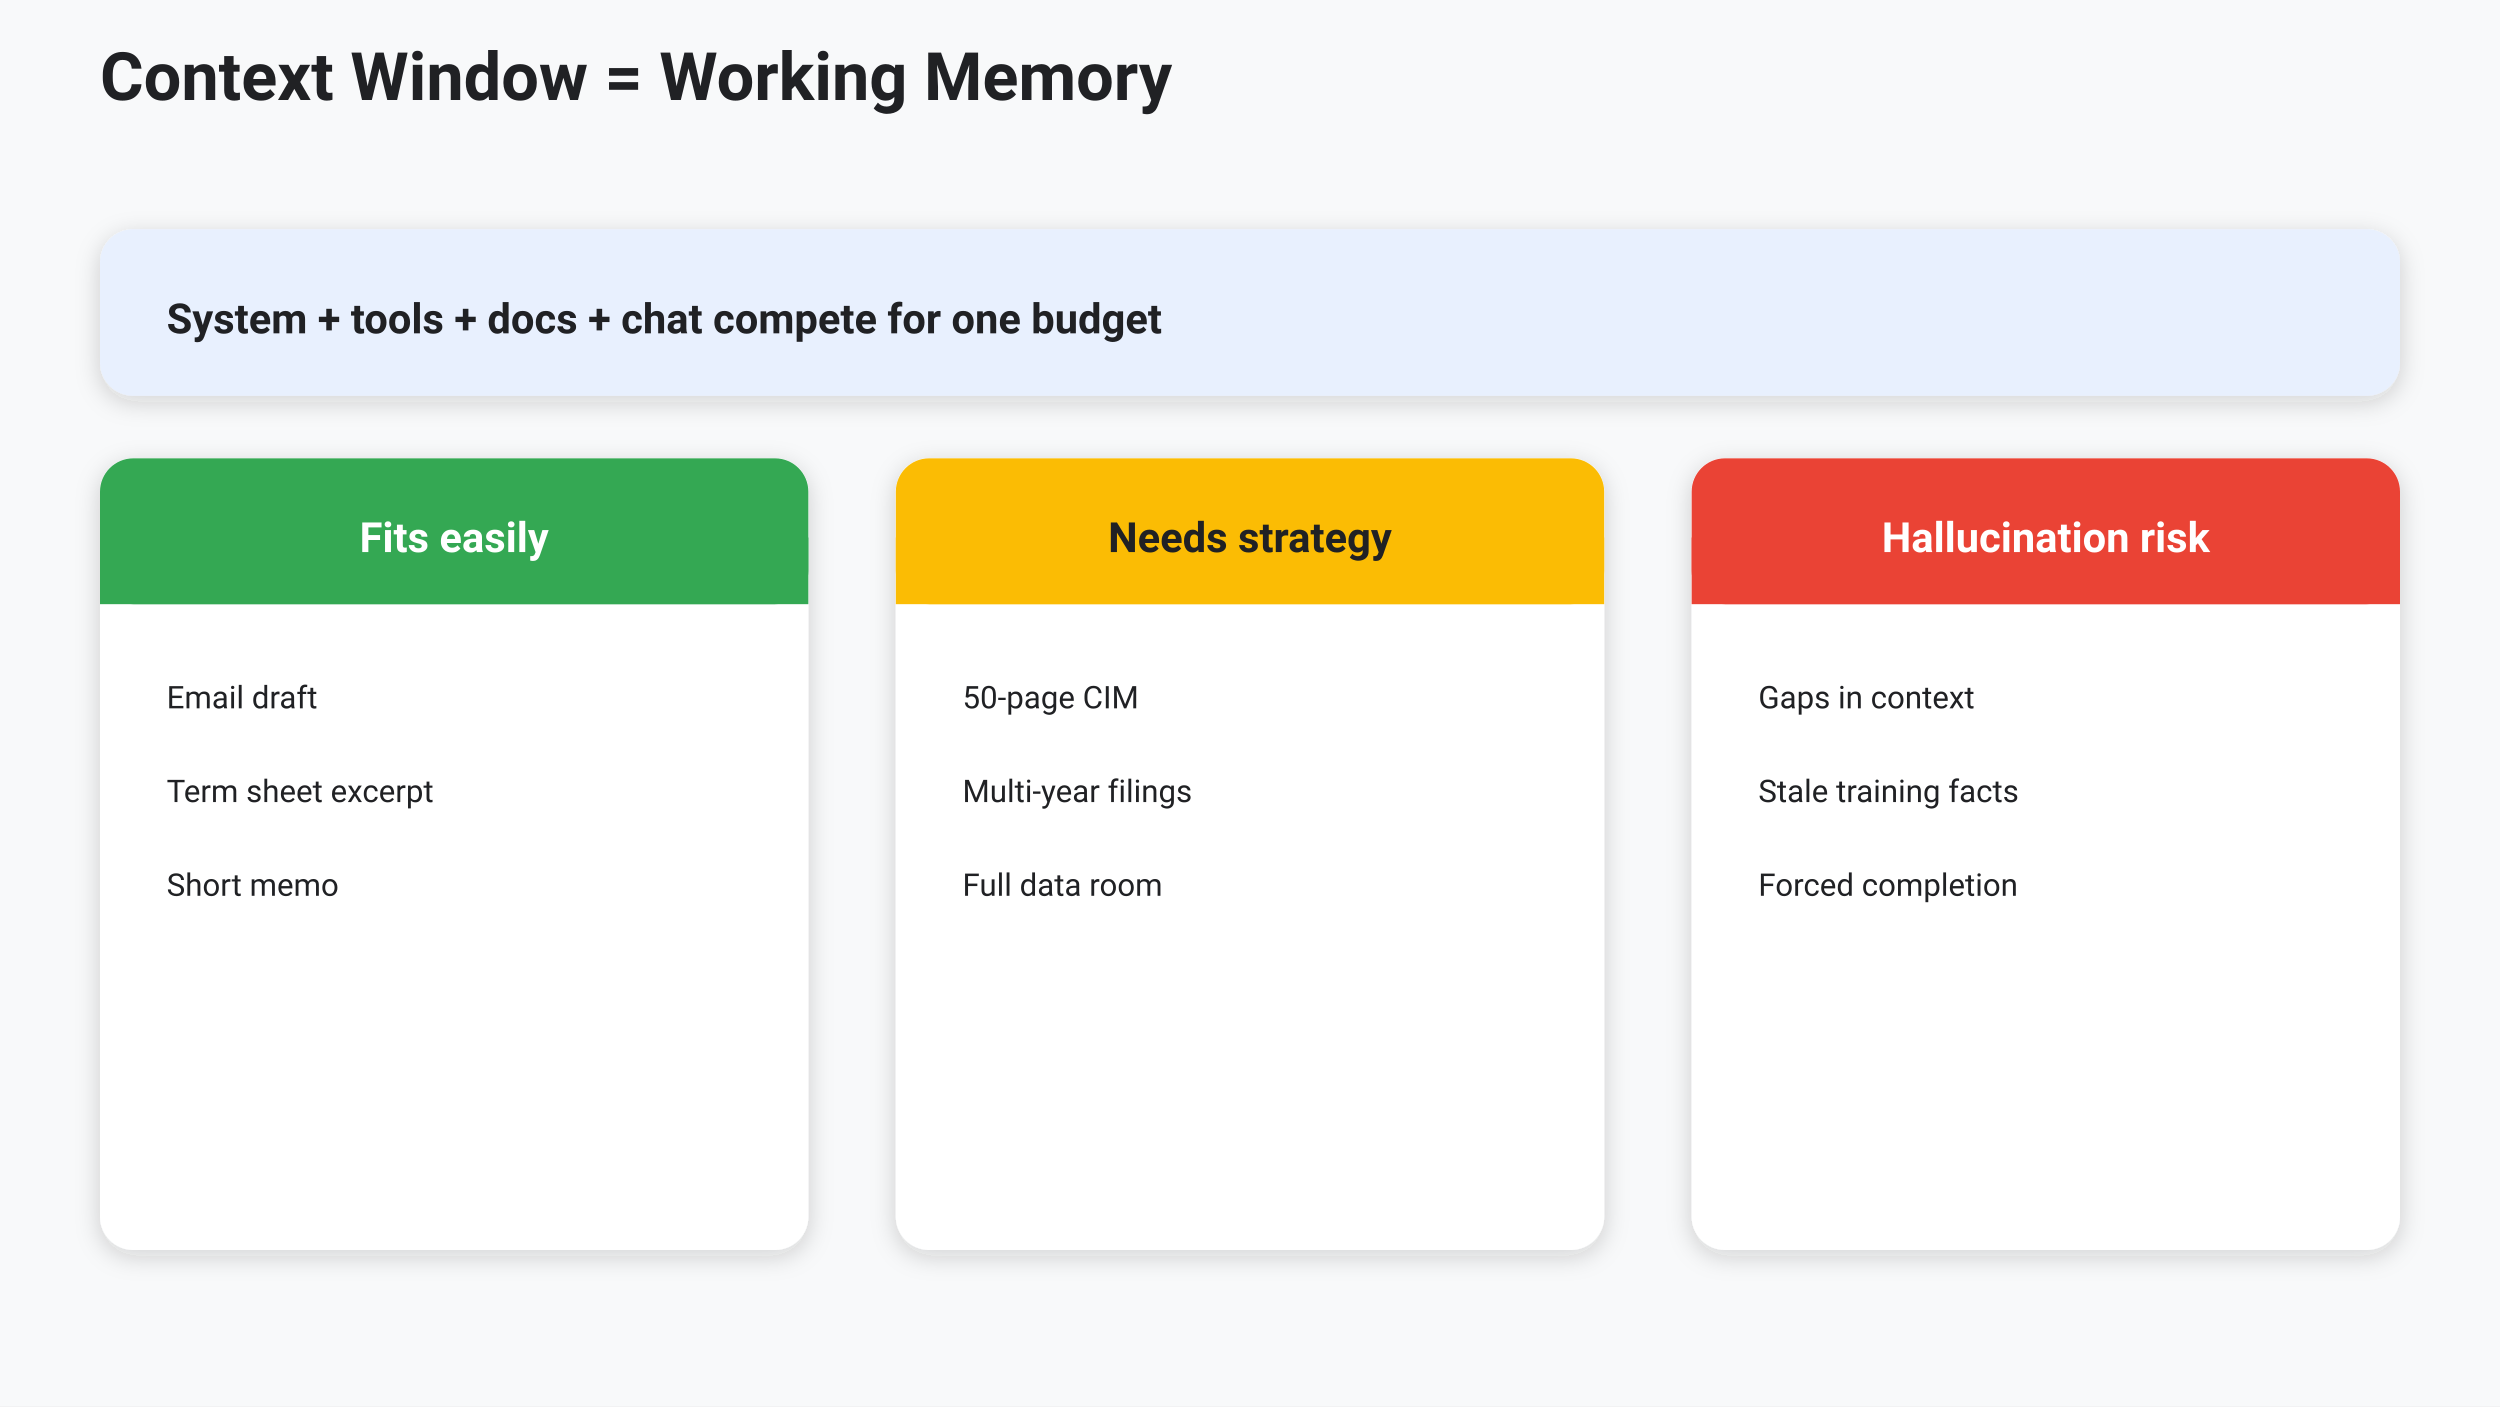
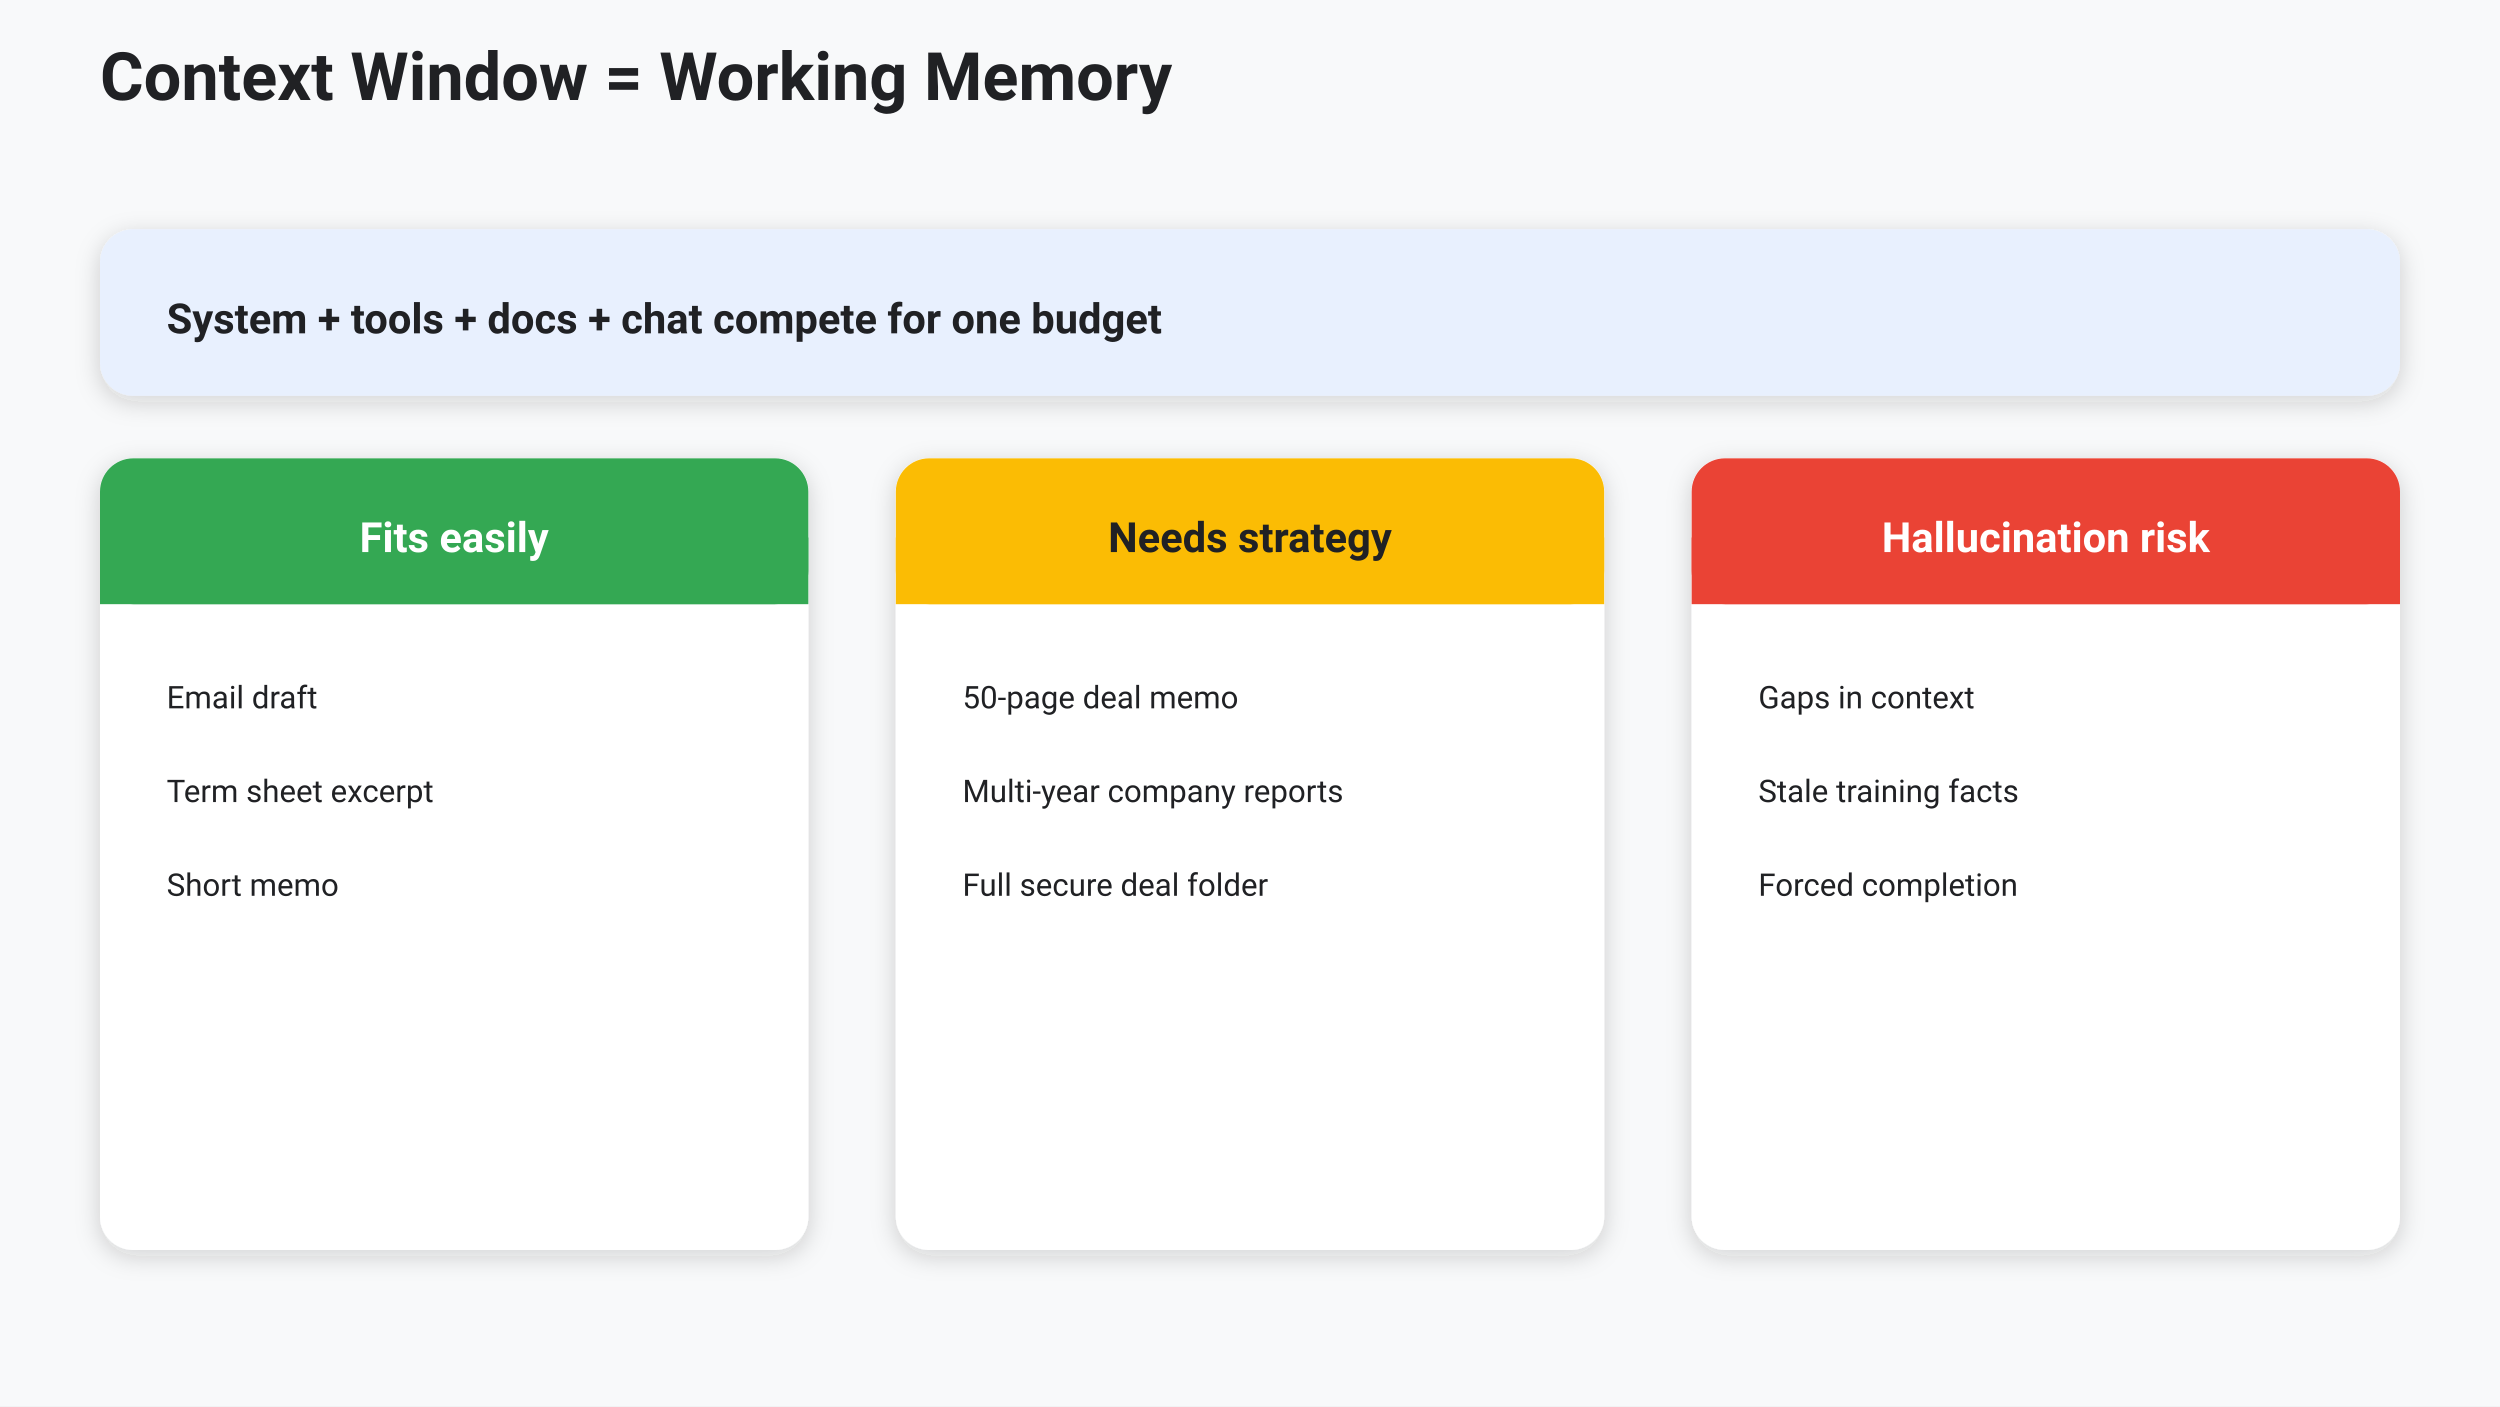
<svg xmlns="http://www.w3.org/2000/svg" width="1200" height="675" viewBox="0 0 1200 675">
  <defs>
    <filter id="elev2" x="-40%" y="-40%" width="180%" height="180%">
      <feDropShadow dx="0" dy="3" stdDeviation="6" flood-color="#202124" flood-opacity="0.18" />
    </filter>
    <style type="text/css">
      .title { font-family: Roboto, Arial, sans-serif; font-size: 32px; font-weight: 700; fill: #202124; }
      .sub { font-family: Roboto, Arial, sans-serif; font-size: 16px; fill: #5F6368; }
      .h2 { font-family: Roboto, Arial, sans-serif; font-size: 20px; font-weight: 700; fill: #202124; }
      .body { font-family: Roboto, Arial, sans-serif; font-size: 15px; fill: #5F6368; }
      .body-ink { font-family: Roboto, Arial, sans-serif; font-size: 15px; fill: #202124; }
      .num { font-family: Roboto, Arial, sans-serif; font-size: 16px; font-weight: 700; fill: #FFF; }
      .num-dark { font-family: Roboto, Arial, sans-serif; font-size: 16px; font-weight: 700; fill: #202124; }
      .on-dark { fill: #FFF; }
    </style>
  </defs>
  <rect width="1200" height="675" fill="#F8F9FA" />
  <text x="48" y="48" class="title">Context Window = Working Memory</text>
  <rect x="48" y="110" width="1104" height="80" rx="16" fill="#E8F0FE" filter="url(#elev2)" />
  <text x="80" y="160" class="h2">System + tools + docs + chat compete for one budget</text>
  <rect x="48" y="220" width="340" height="380" rx="16" fill="#FFFFFF" filter="url(#elev2)" />
  <rect x="48" y="220" width="340" height="70" rx="16" fill="#34A853" />
  <rect x="48" y="258" width="340" height="32" fill="#34A853" />
  <text x="218" y="265" text-anchor="middle" class="h2 on-dark">Fits easily</text>
  <text x="80" y="340" class="body-ink">Email draft</text>
  <text x="80" y="385" class="body-ink">Term sheet excerpt</text>
  <text x="80" y="430" class="body-ink">Short memo</text>
  <rect x="430" y="220" width="340" height="380" rx="16" fill="#FFFFFF" filter="url(#elev2)" />
  <rect x="430" y="220" width="340" height="70" rx="16" fill="#FBBC04" />
  <rect x="430" y="258" width="340" height="32" fill="#FBBC04" />
  <text x="600" y="265" text-anchor="middle" class="h2">Needs strategy</text>
-   <text x="462" y="340" class="body-ink">50-page CIM</text>
-   <text x="462" y="385" class="body-ink">Multi-year filings</text>
-   <text x="462" y="430" class="body-ink">Full data room</text>
+   <text x="462" y="340" class="body-ink">50-page deal memo</text>
+   <text x="462" y="385" class="body-ink">Multi-year company reports</text>
+   <text x="462" y="430" class="body-ink">Full secure deal folder</text>
  <rect x="812" y="220" width="340" height="380" rx="16" fill="#FFFFFF" filter="url(#elev2)" />
  <rect x="812" y="220" width="340" height="70" rx="16" fill="#EA4335" />
  <rect x="812" y="258" width="340" height="32" fill="#EA4335" />
  <text x="982" y="265" text-anchor="middle" class="h2 on-dark">Hallucination risk</text>
  <text x="844" y="340" class="body-ink">Gaps in context</text>
  <text x="844" y="385" class="body-ink">Stale training facts</text>
  <text x="844" y="430" class="body-ink">Forced completion</text>
</svg>
